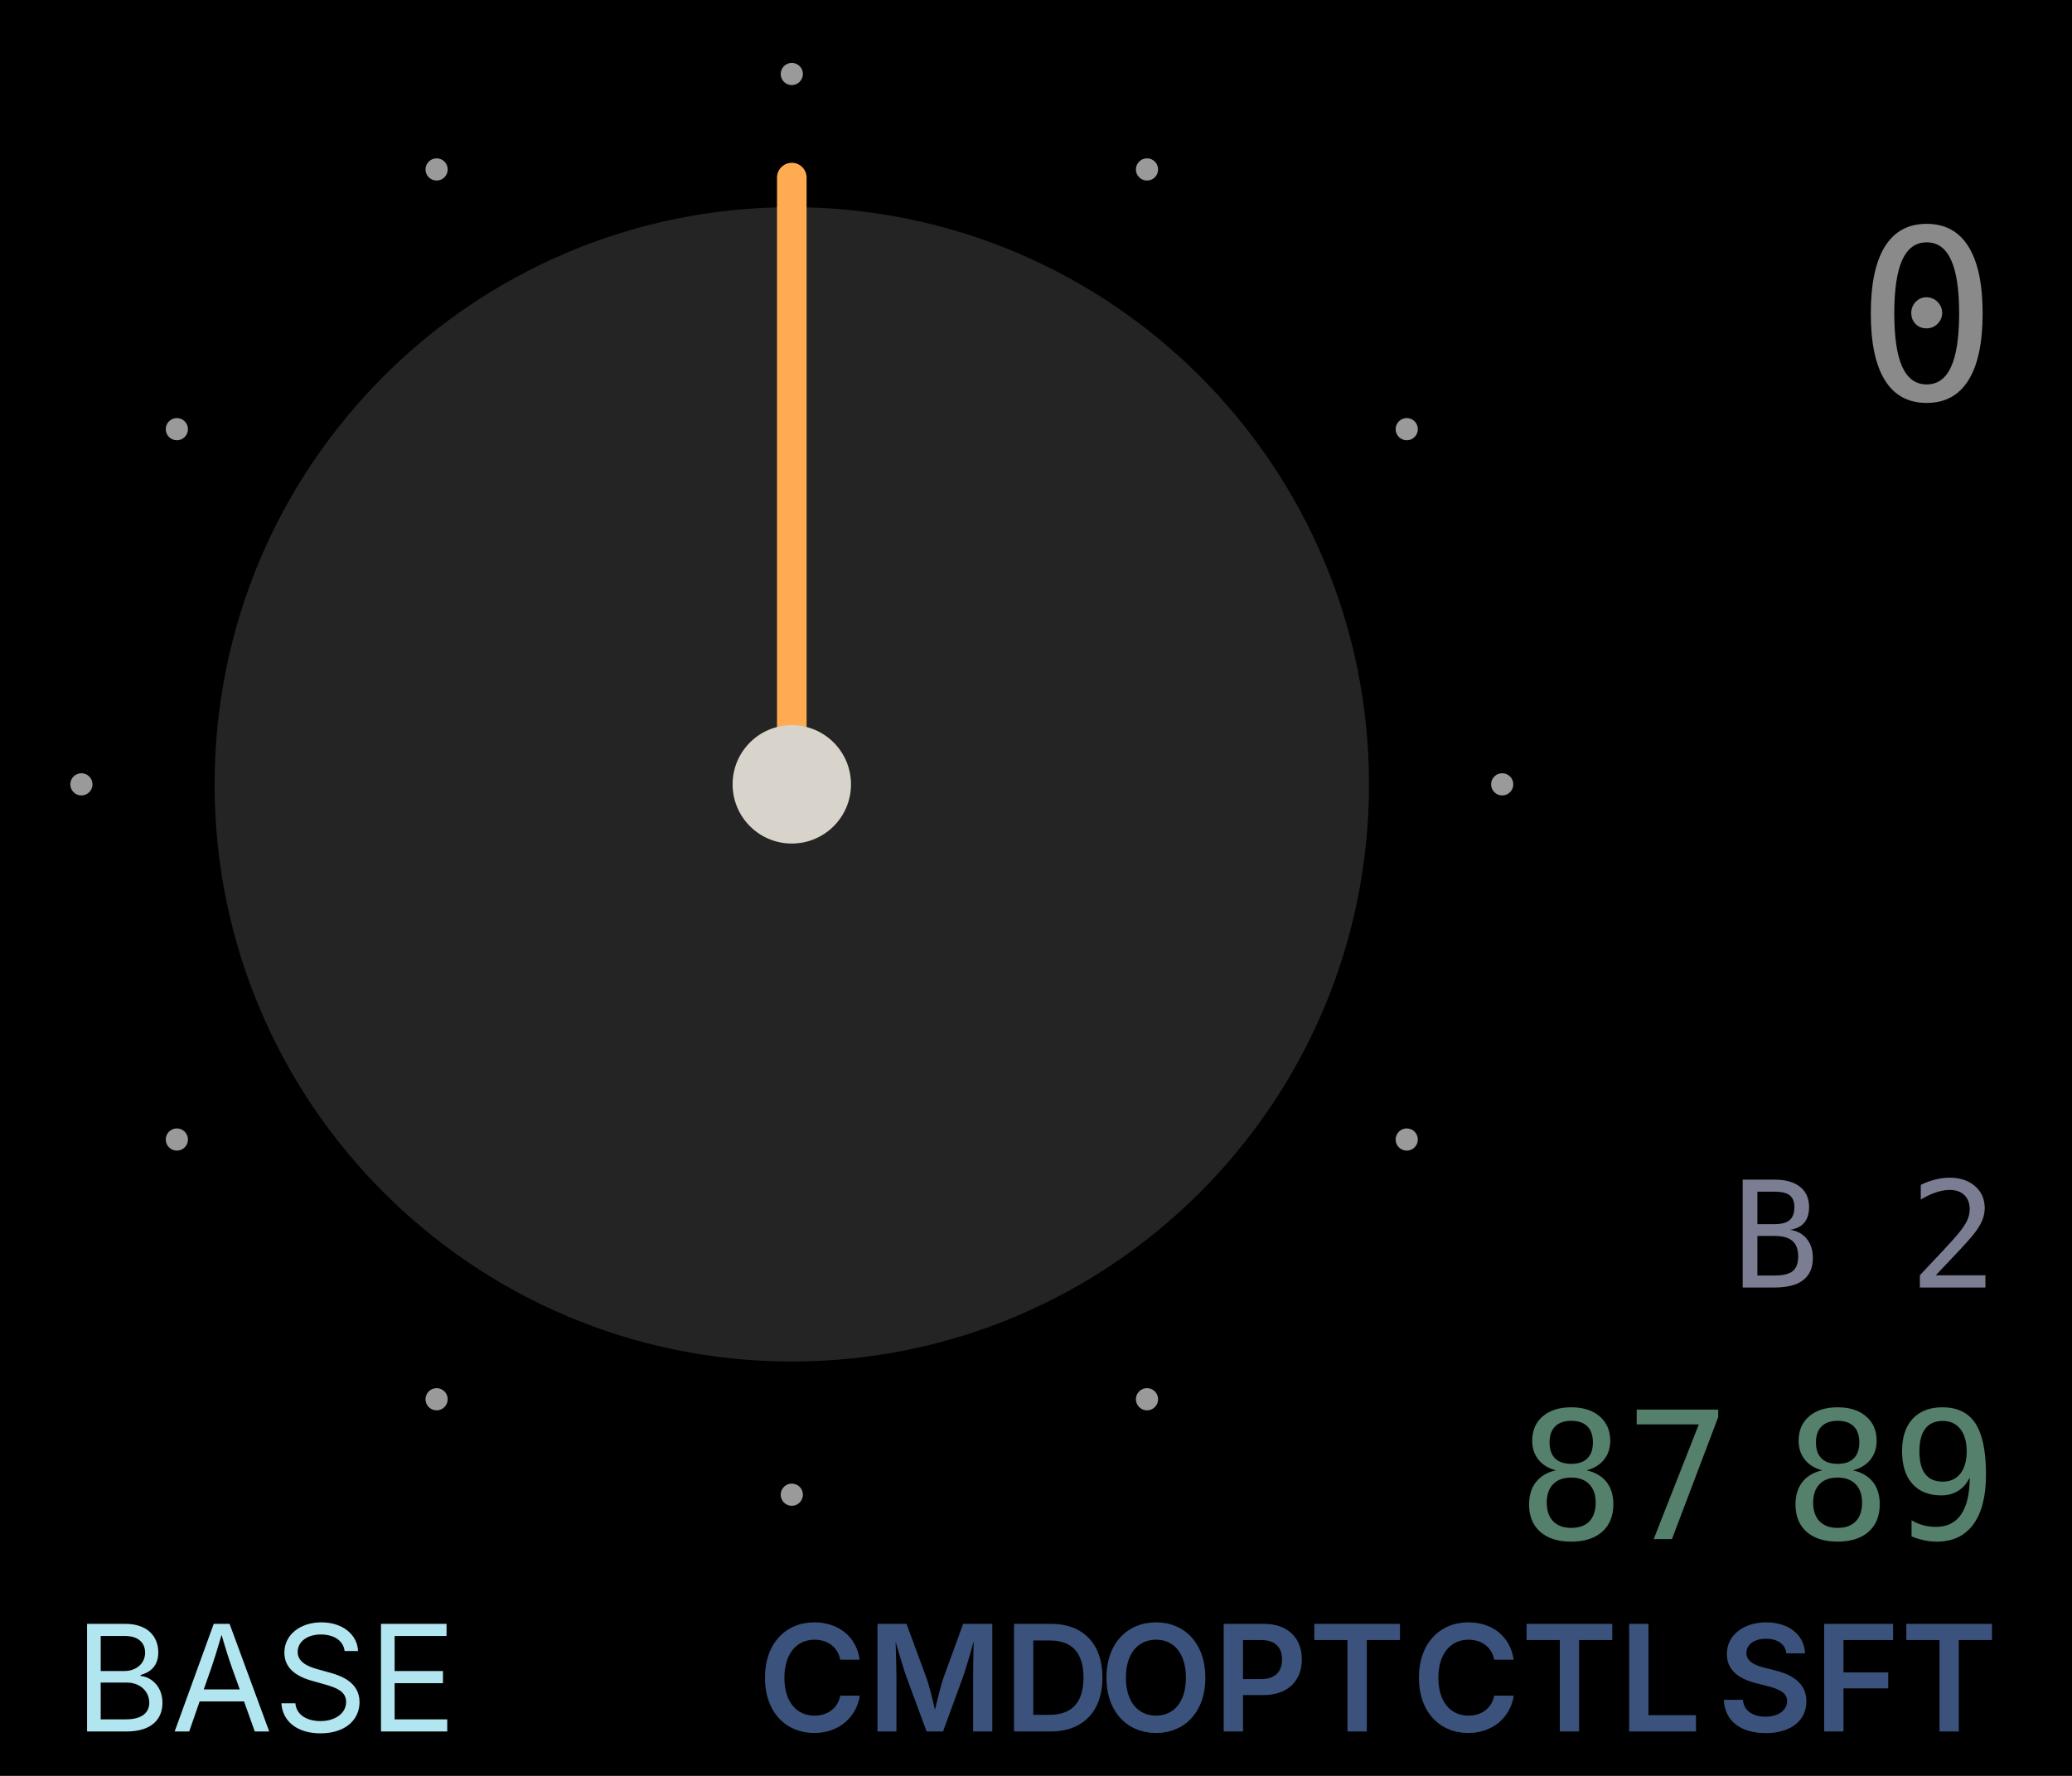
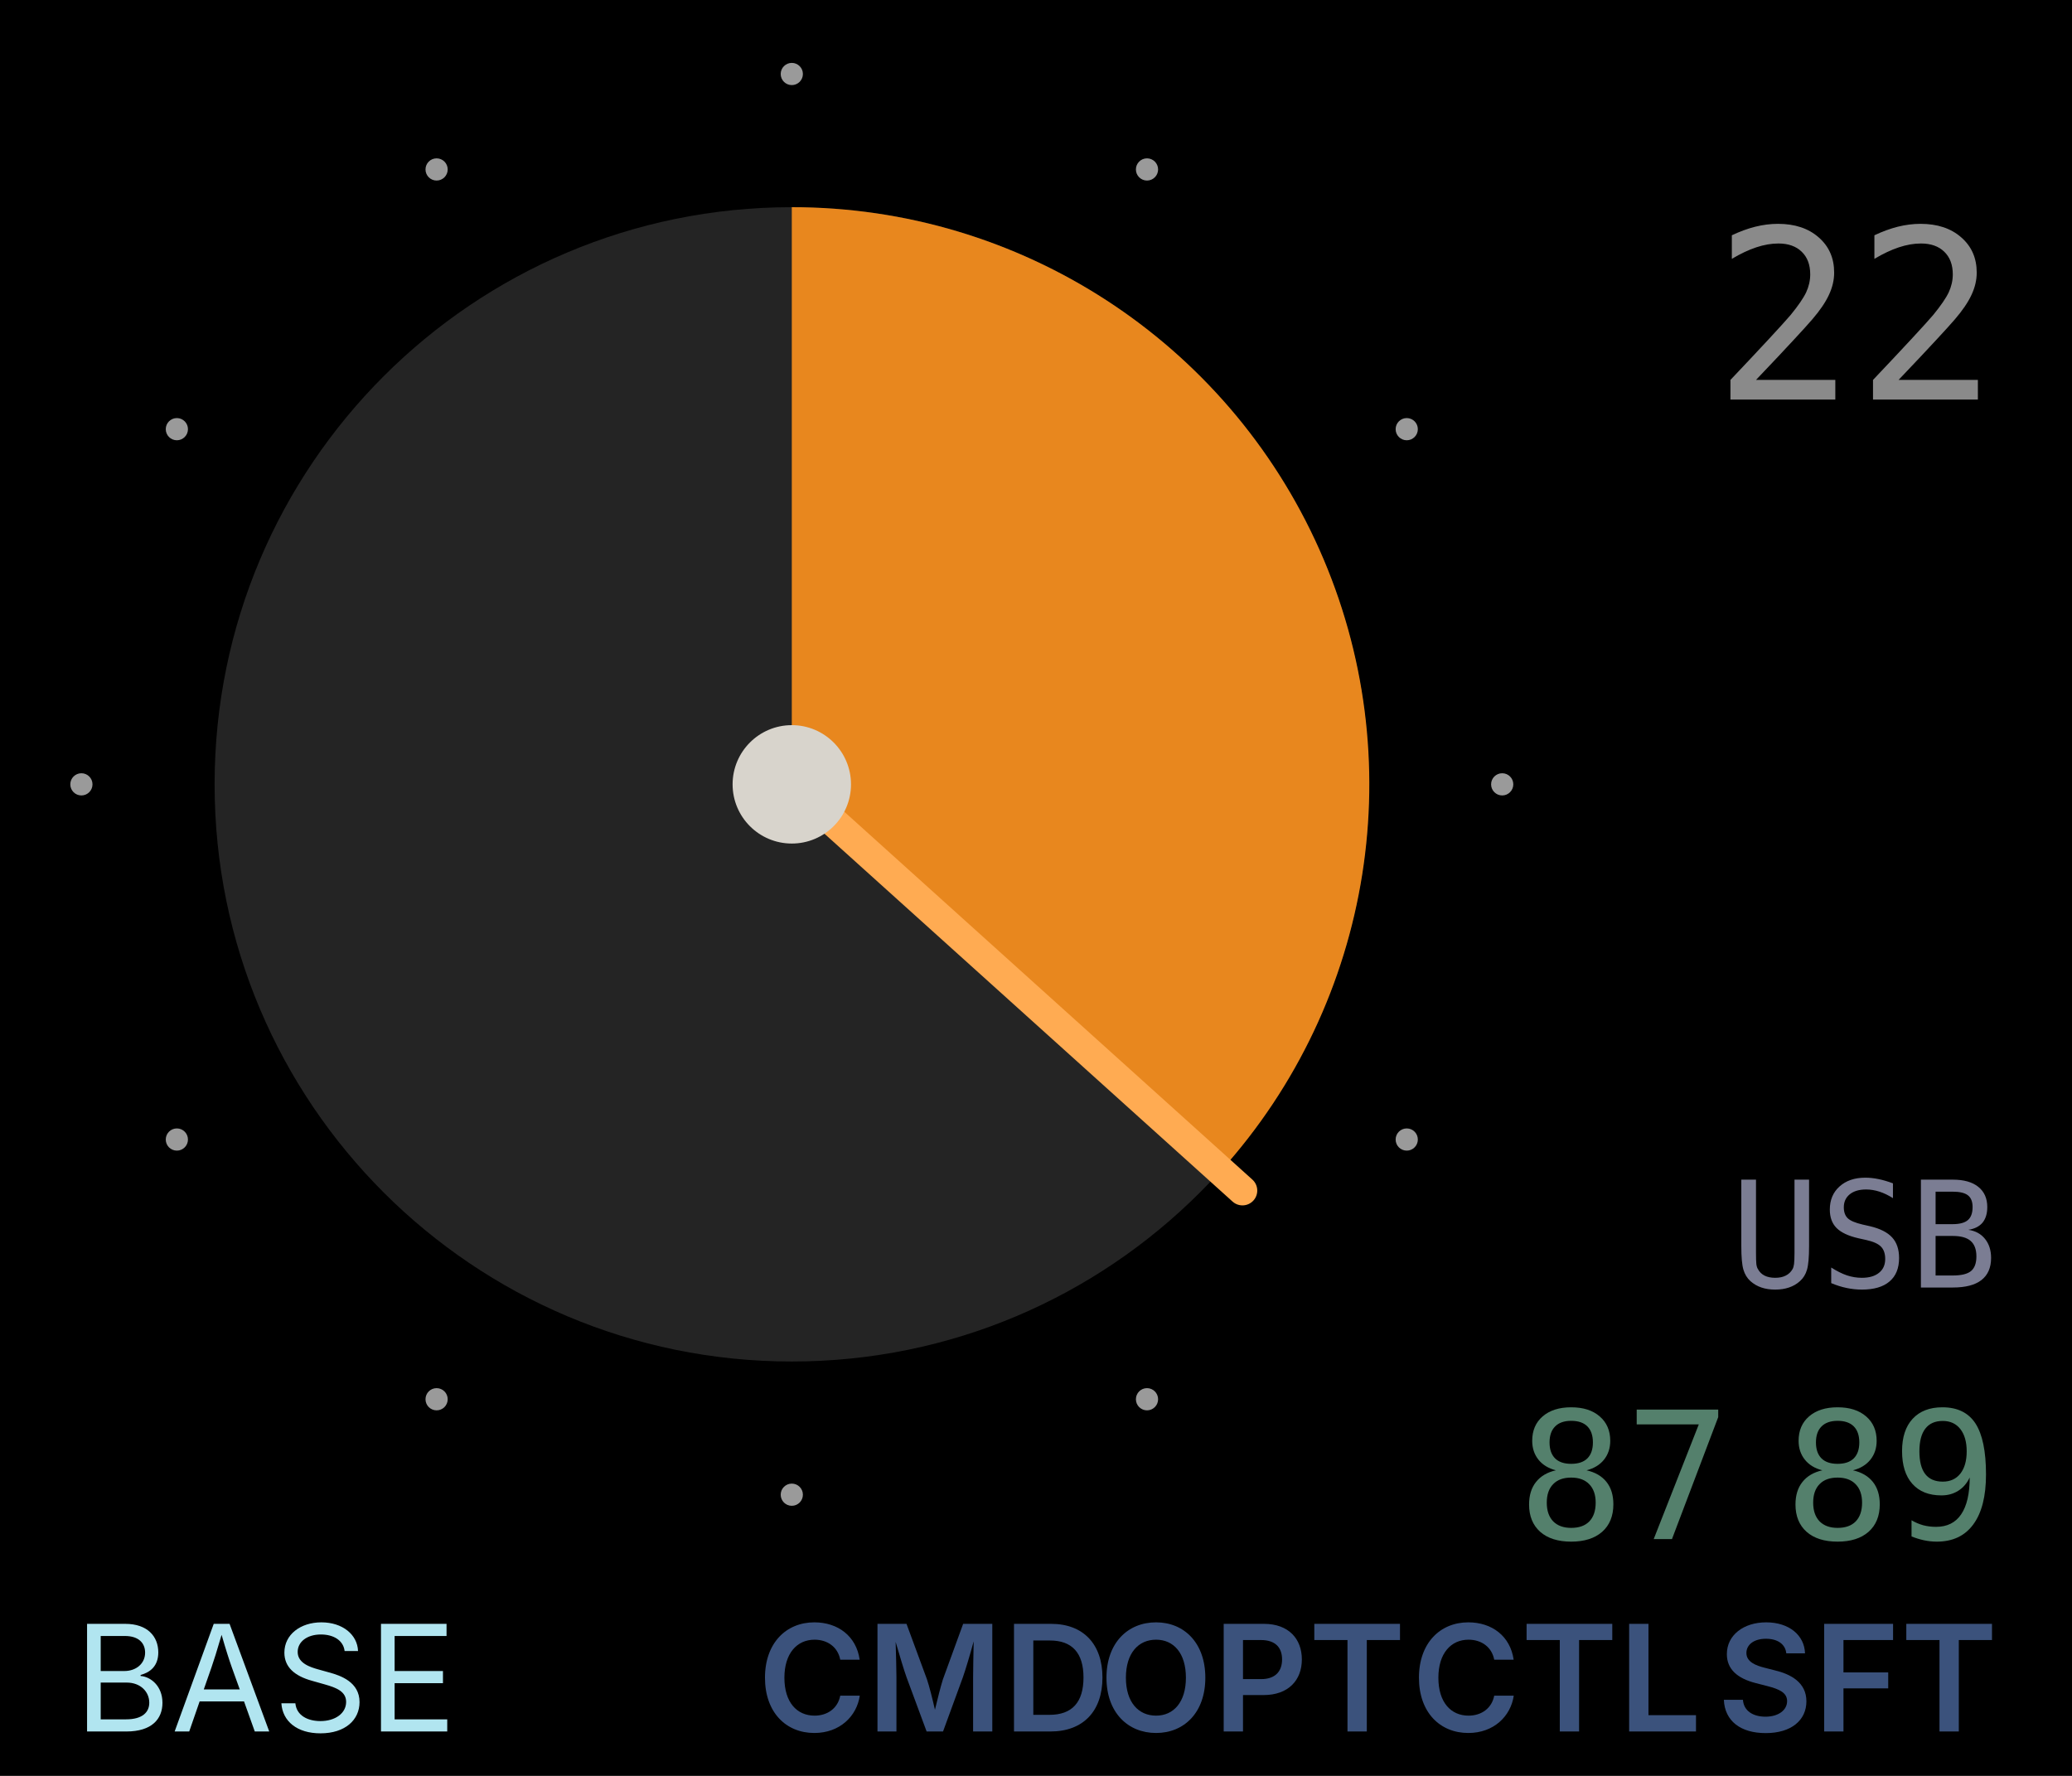
- <svg xmlns="http://www.w3.org/2000/svg" width="560" height="480" viewBox="0 0 280 240" role="img" aria-label="Dial layout, 0 minutes remaining of a 60 minute face">
+ <svg xmlns="http://www.w3.org/2000/svg" width="560" height="480" viewBox="0 0 280 240" role="img" aria-label="Dial layout, 22 minutes remaining of a 60 minute face">
  <rect width="280" height="240" fill="#000000" />
  <circle cx="107.0" cy="10.0" r="1.5" fill="#9a9a9a" />
  <circle cx="155.0" cy="22.9" r="1.5" fill="#9a9a9a" />
  <circle cx="190.1" cy="58.0" r="1.5" fill="#9a9a9a" />
  <circle cx="203.0" cy="106.0" r="1.5" fill="#9a9a9a" />
  <circle cx="190.1" cy="154.0" r="1.5" fill="#9a9a9a" />
  <circle cx="155.0" cy="189.1" r="1.5" fill="#9a9a9a" />
  <circle cx="107.0" cy="202.0" r="1.5" fill="#9a9a9a" />
  <circle cx="59.0" cy="189.1" r="1.5" fill="#9a9a9a" />
  <circle cx="23.9" cy="154.0" r="1.5" fill="#9a9a9a" />
  <circle cx="11.0" cy="106.0" r="1.5" fill="#9a9a9a" />
  <circle cx="23.9" cy="58.0" r="1.5" fill="#9a9a9a" />
  <circle cx="59.0" cy="22.9" r="1.5" fill="#9a9a9a" />
  <circle cx="107" cy="106" r="78" fill="#242424" />
-   <line x1="107" y1="106" x2="107.0" y2="24.0" stroke="#ffab52" stroke-width="4" stroke-linecap="round" />
+   <path d="M 107 106 L 107 28 A 78 78 0 0 1 165.0 158.2 Z" fill="#e8871e" />
+   <line x1="107" y1="106" x2="167.9" y2="160.9" stroke="#ffab52" stroke-width="4" stroke-linecap="round" />
  <circle cx="107" cy="106" r="8" fill="#d8d4cc" />
-   <text x="270" y="54" text-anchor="end" font-family="ui-monospace,'SF Mono',Menlo,Consolas,monospace" font-size="32" fill="#8a8a8a">0</text>
-   <text x="270" y="174" text-anchor="end" font-family="ui-monospace,'SF Mono',Menlo,Consolas,monospace" font-size="20" fill="#7b7d93">B 2</text>
+   <text x="270" y="54" text-anchor="end" font-family="ui-monospace,'SF Mono',Menlo,Consolas,monospace" font-size="32" fill="#8a8a8a">22</text>
+   <text x="270" y="174" text-anchor="end" font-family="ui-monospace,'SF Mono',Menlo,Consolas,monospace" font-size="20" fill="#7b7d93">USB</text>
  <text x="234" y="208" text-anchor="end" font-family="ui-monospace,'SF Mono',Menlo,Consolas,monospace" font-size="24" fill="#54806c">87</text>
  <text x="270" y="208" text-anchor="end" font-family="ui-monospace,'SF Mono',Menlo,Consolas,monospace" font-size="24" fill="#54806c">89</text>
  <text x="10" y="234" font-family="Inter,'Helvetica Neue',Arial,sans-serif" font-size="20" fill="#b1e5f0">BASE</text>
  <text x="150" y="234" text-anchor="end" font-family="Inter,'Helvetica Neue',Arial,sans-serif" font-size="20" font-weight="600" fill="#3b527c">CMD</text>
  <text x="190" y="234" text-anchor="end" font-family="Inter,'Helvetica Neue',Arial,sans-serif" font-size="20" font-weight="600" fill="#3b527c">OPT</text>
  <text x="230" y="234" text-anchor="end" font-family="Inter,'Helvetica Neue',Arial,sans-serif" font-size="20" font-weight="600" fill="#3b527c">CTL</text>
  <text x="270" y="234" text-anchor="end" font-family="Inter,'Helvetica Neue',Arial,sans-serif" font-size="20" font-weight="600" fill="#3b527c">SFT</text>
</svg>
